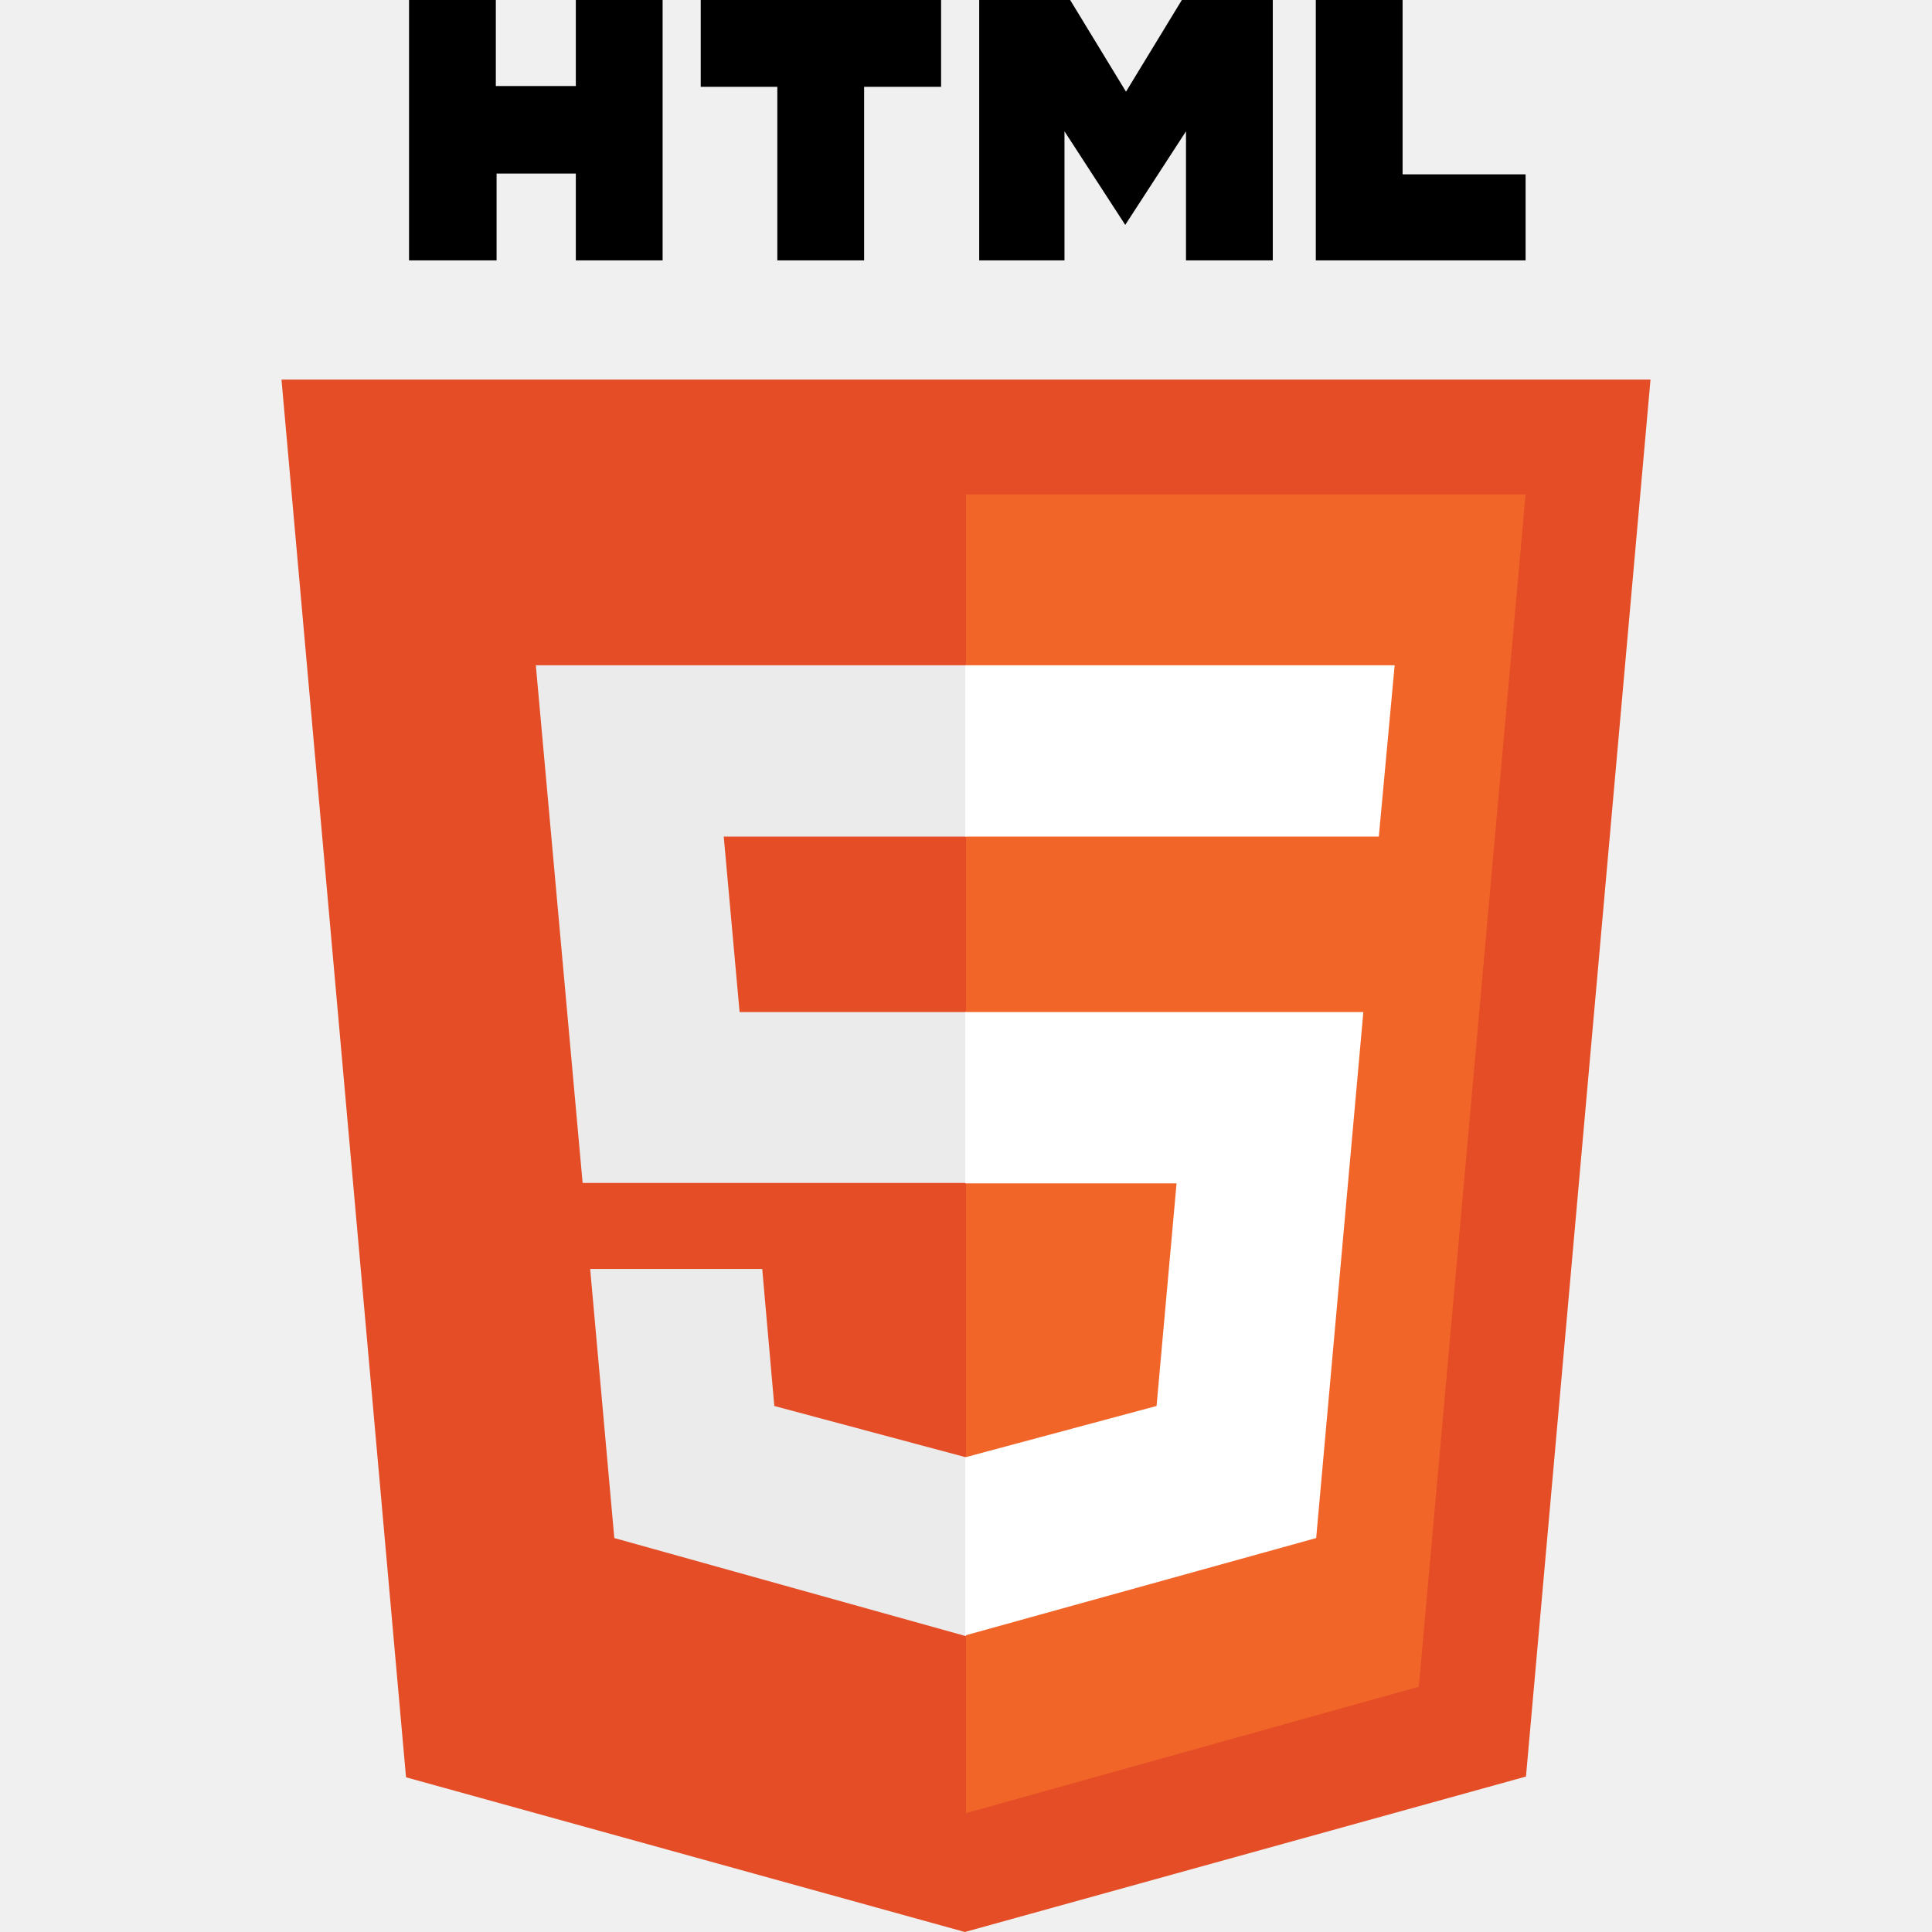
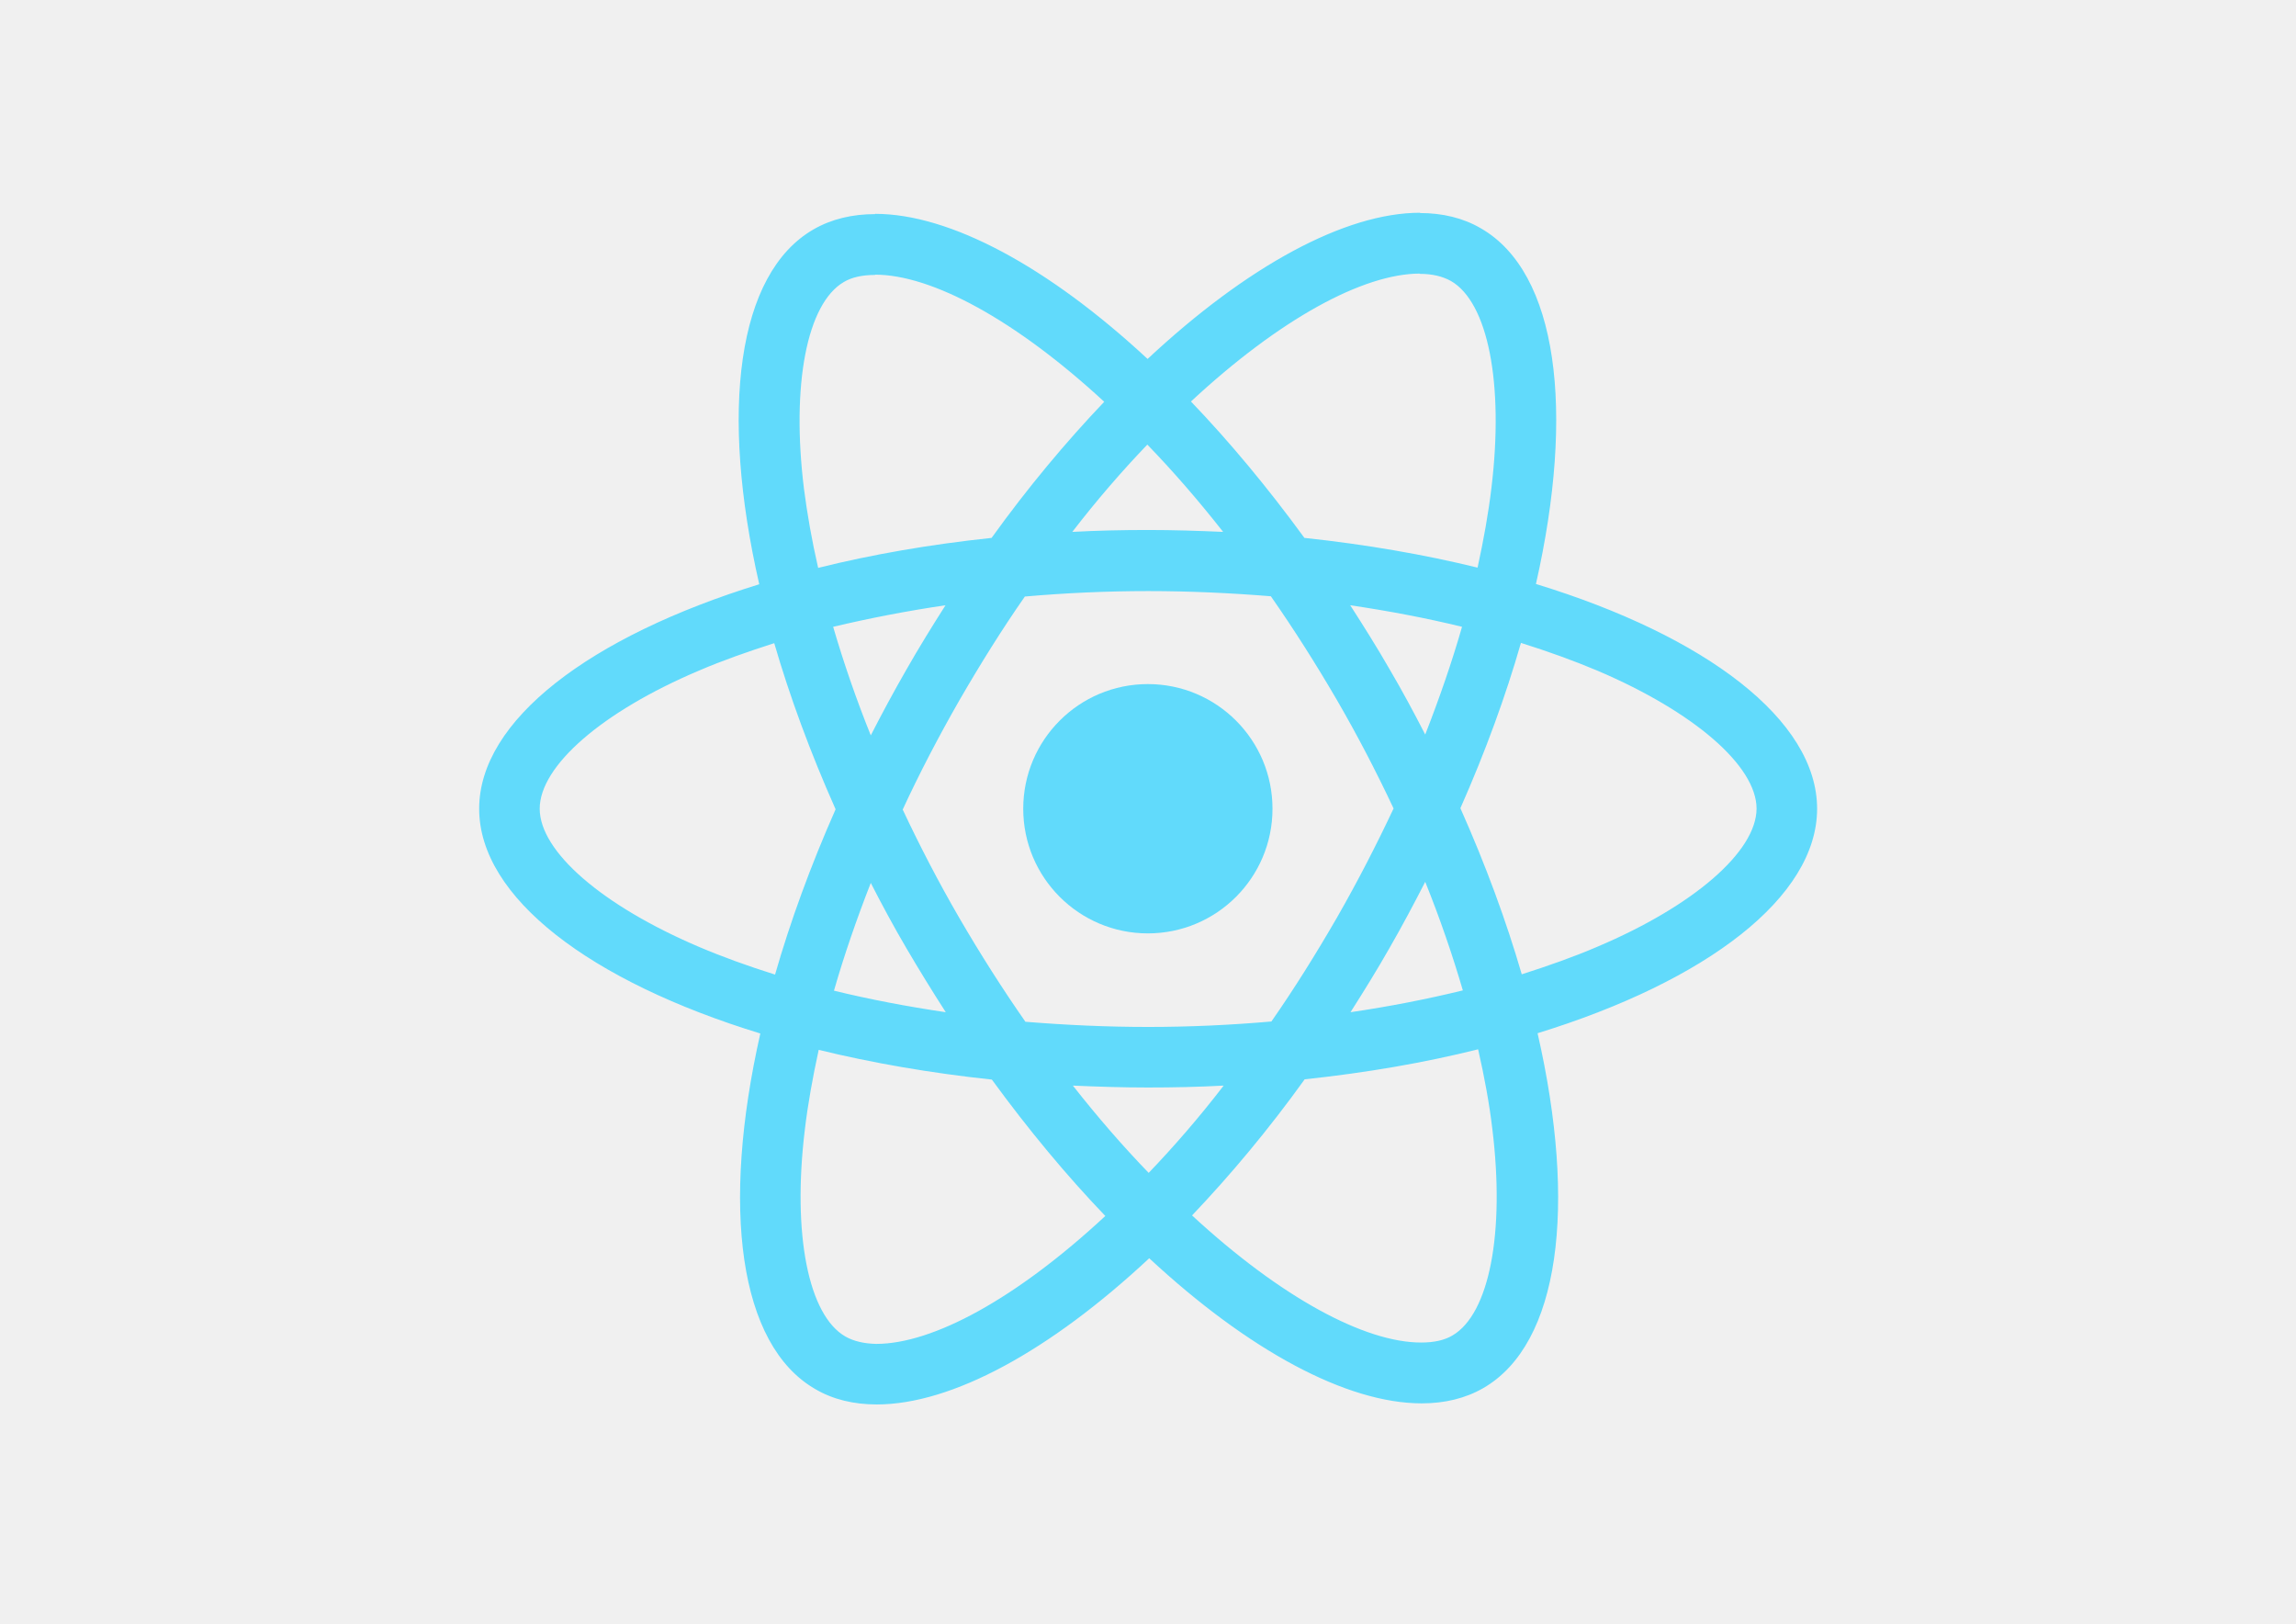
- <svg xmlns="http://www.w3.org/2000/svg" viewBox="0 0 512 512">
-   <path d="M108.4 0h23v22.8h21.2V0h23v69h-23V46h-21v23h-23.2M206 23h-20.3V0h63.7v23H229v46h-23M259.5 0h24.1l14.8 24.3L313.2 0h24.1v69h-23V34.8l-16.1 24.8l-16.1-24.8v34.2h-22.6M348.7 0h23v46.2h32.6V69h-55.6" />
-   <path fill="#e44d26" d="M107.6 471l-33-370.4h362.8l-33 370.2L255.7 512" />
-   <path fill="#f16529" d="M256 480.5V131H404.3L376 447" />
-   <path fill="#ebebeb" d="M142 176.3h114v45.4h-64.2l4.2 46.5h60v45.3H154.4M156.4 336.3H202l3.2 36.3 50.8 13.6v47.4l-93.2-26" />
-   <path fill="#fff" d="M369.6 176.3H255.8v45.4h109.6M361.3 268.2H255.8v45.4h56l-5.3 59-50.7 13.6v47.2l93-25.8" />
+ <svg xmlns="http://www.w3.org/2000/svg" viewBox="0 0 841.9 595.3">
+   <g fill="#61DAFB">
+     <path d="M666.3 296.5c0-32.5-40.7-63.3-103.1-82.4 14.4-63.6 8-114.2-20.2-130.4-6.5-3.8-14.1-5.6-22.4-5.6v22.3c4.6 0 8.3.9 11.4 2.6 13.6 7.8 19.5 37.5 14.9 75.7-1.1 9.4-2.9 19.3-5.1 29.4-19.6-4.8-41-8.5-63.5-10.9-13.5-18.5-27.5-35.3-41.6-50 32.6-30.3 63.2-46.9 84-46.9V78c-27.5 0-63.5 19.6-99.9 53.6-36.4-33.8-72.4-53.2-99.9-53.2v22.3c20.7 0 51.4 16.5 84 46.6-14 14.7-28 31.4-41.3 49.9-22.6 2.4-44 6.1-63.6 11-2.3-10-4-19.7-5.2-29-4.7-38.2 1.1-67.9 14.6-75.8 3-1.8 6.9-2.6 11.5-2.6V78.5c-8.4 0-16 1.8-22.6 5.6-28.1 16.2-34.4 66.7-19.9 130.1-62.2 19.2-102.7 49.9-102.7 82.3 0 32.5 40.7 63.3 103.1 82.4-14.4 63.6-8 114.2 20.2 130.4 6.5 3.8 14.1 5.6 22.5 5.6 27.5 0 63.5-19.6 99.9-53.6 36.4 33.8 72.4 53.2 99.9 53.2 8.4 0 16-1.8 22.6-5.6 28.1-16.2 34.4-66.7 19.9-130.1 62-19.1 102.5-49.9 102.5-82.3zm-130.2-66.7c-3.7 12.9-8.3 26.2-13.5 39.5-4.1-8-8.4-16-13.1-24-4.6-8-9.5-15.8-14.4-23.4 14.2 2.1 27.9 4.7 41 7.9zm-45.8 106.5c-7.8 13.5-15.8 26.3-24.1 38.2-14.9 1.3-30 2-45.2 2-15.1 0-30.2-.7-45-1.9-8.3-11.9-16.4-24.6-24.2-38-7.6-13.1-14.5-26.4-20.8-39.8 6.2-13.4 13.2-26.8 20.7-39.9 7.8-13.5 15.8-26.3 24.1-38.2 14.9-1.3 30-2 45.2-2 15.1 0 30.2.7 45 1.9 8.3 11.9 16.4 24.6 24.2 38 7.6 13.1 14.5 26.4 20.8 39.8-6.3 13.4-13.2 26.8-20.7 39.9zm32.3-13c5.4 13.4 10 26.8 13.8 39.8-13.1 3.2-26.9 5.9-41.2 8 4.9-7.7 9.8-15.6 14.4-23.7 4.6-8 8.9-16.1 13-24.1zM421.2 430c-9.3-9.6-18.6-20.3-27.8-32 9 .4 18.2.7 27.5.7 9.4 0 18.7-.2 27.8-.7-9 11.7-18.3 22.4-27.5 32zm-74.4-58.9c-14.2-2.1-27.9-4.7-41-7.9 3.7-12.9 8.3-26.2 13.5-39.5 4.1 8 8.4 16 13.1 24 4.7 8 9.5 15.8 14.4 23.4zM420.7 163c9.3 9.6 18.6 20.3 27.8 32-9-.4-18.2-.7-27.5-.7-9.4 0-18.7.2-27.8.7 9-11.7 18.3-22.4 27.5-32zm-74 58.9c-4.9 7.7-9.8 15.6-14.4 23.7-4.6 8-8.9 16-13 24-5.4-13.4-10-26.8-13.8-39.8 13.1-3.1 26.9-5.8 41.2-7.9zm-90.5 125.2c-35.4-15.1-58.3-34.9-58.3-50.6 0-15.7 22.9-35.6 58.3-50.6 8.6-3.7 18-7 27.7-10.1 5.7 19.6 13.2 40 22.5 60.9-9.2 20.8-16.6 41.1-22.2 60.6-9.9-3.1-19.3-6.5-28-10.2zM310 490c-13.6-7.8-19.5-37.5-14.9-75.7 1.1-9.4 2.9-19.3 5.1-29.4 19.6 4.8 41 8.5 63.5 10.9 13.5 18.5 27.5 35.3 41.6 50-32.6 30.3-63.2 46.9-84 46.9-4.5-.1-8.3-1-11.3-2.7zm237.2-76.2c4.7 38.2-1.1 67.9-14.6 75.8-3 1.8-6.9 2.6-11.5 2.6-20.7 0-51.4-16.5-84-46.6 14-14.7 28-31.4 41.3-49.9 22.6-2.4 44-6.1 63.6-11 2.3 10.1 4.1 19.8 5.2 29.1zm38.5-66.7c-8.6 3.7-18 7-27.7 10.1-5.7-19.6-13.2-40-22.5-60.9 9.2-20.8 16.6-41.1 22.2-60.6 9.9 3.1 19.3 6.5 28.1 10.2 35.4 15.1 58.3 34.9 58.3 50.6-.1 15.7-23 35.6-58.4 50.6zM320.8 78.4z" />
+     <circle cx="420.9" cy="296.5" r="45.7" />
+     <path d="M520.5 78.1z" />
+   </g>
</svg>
